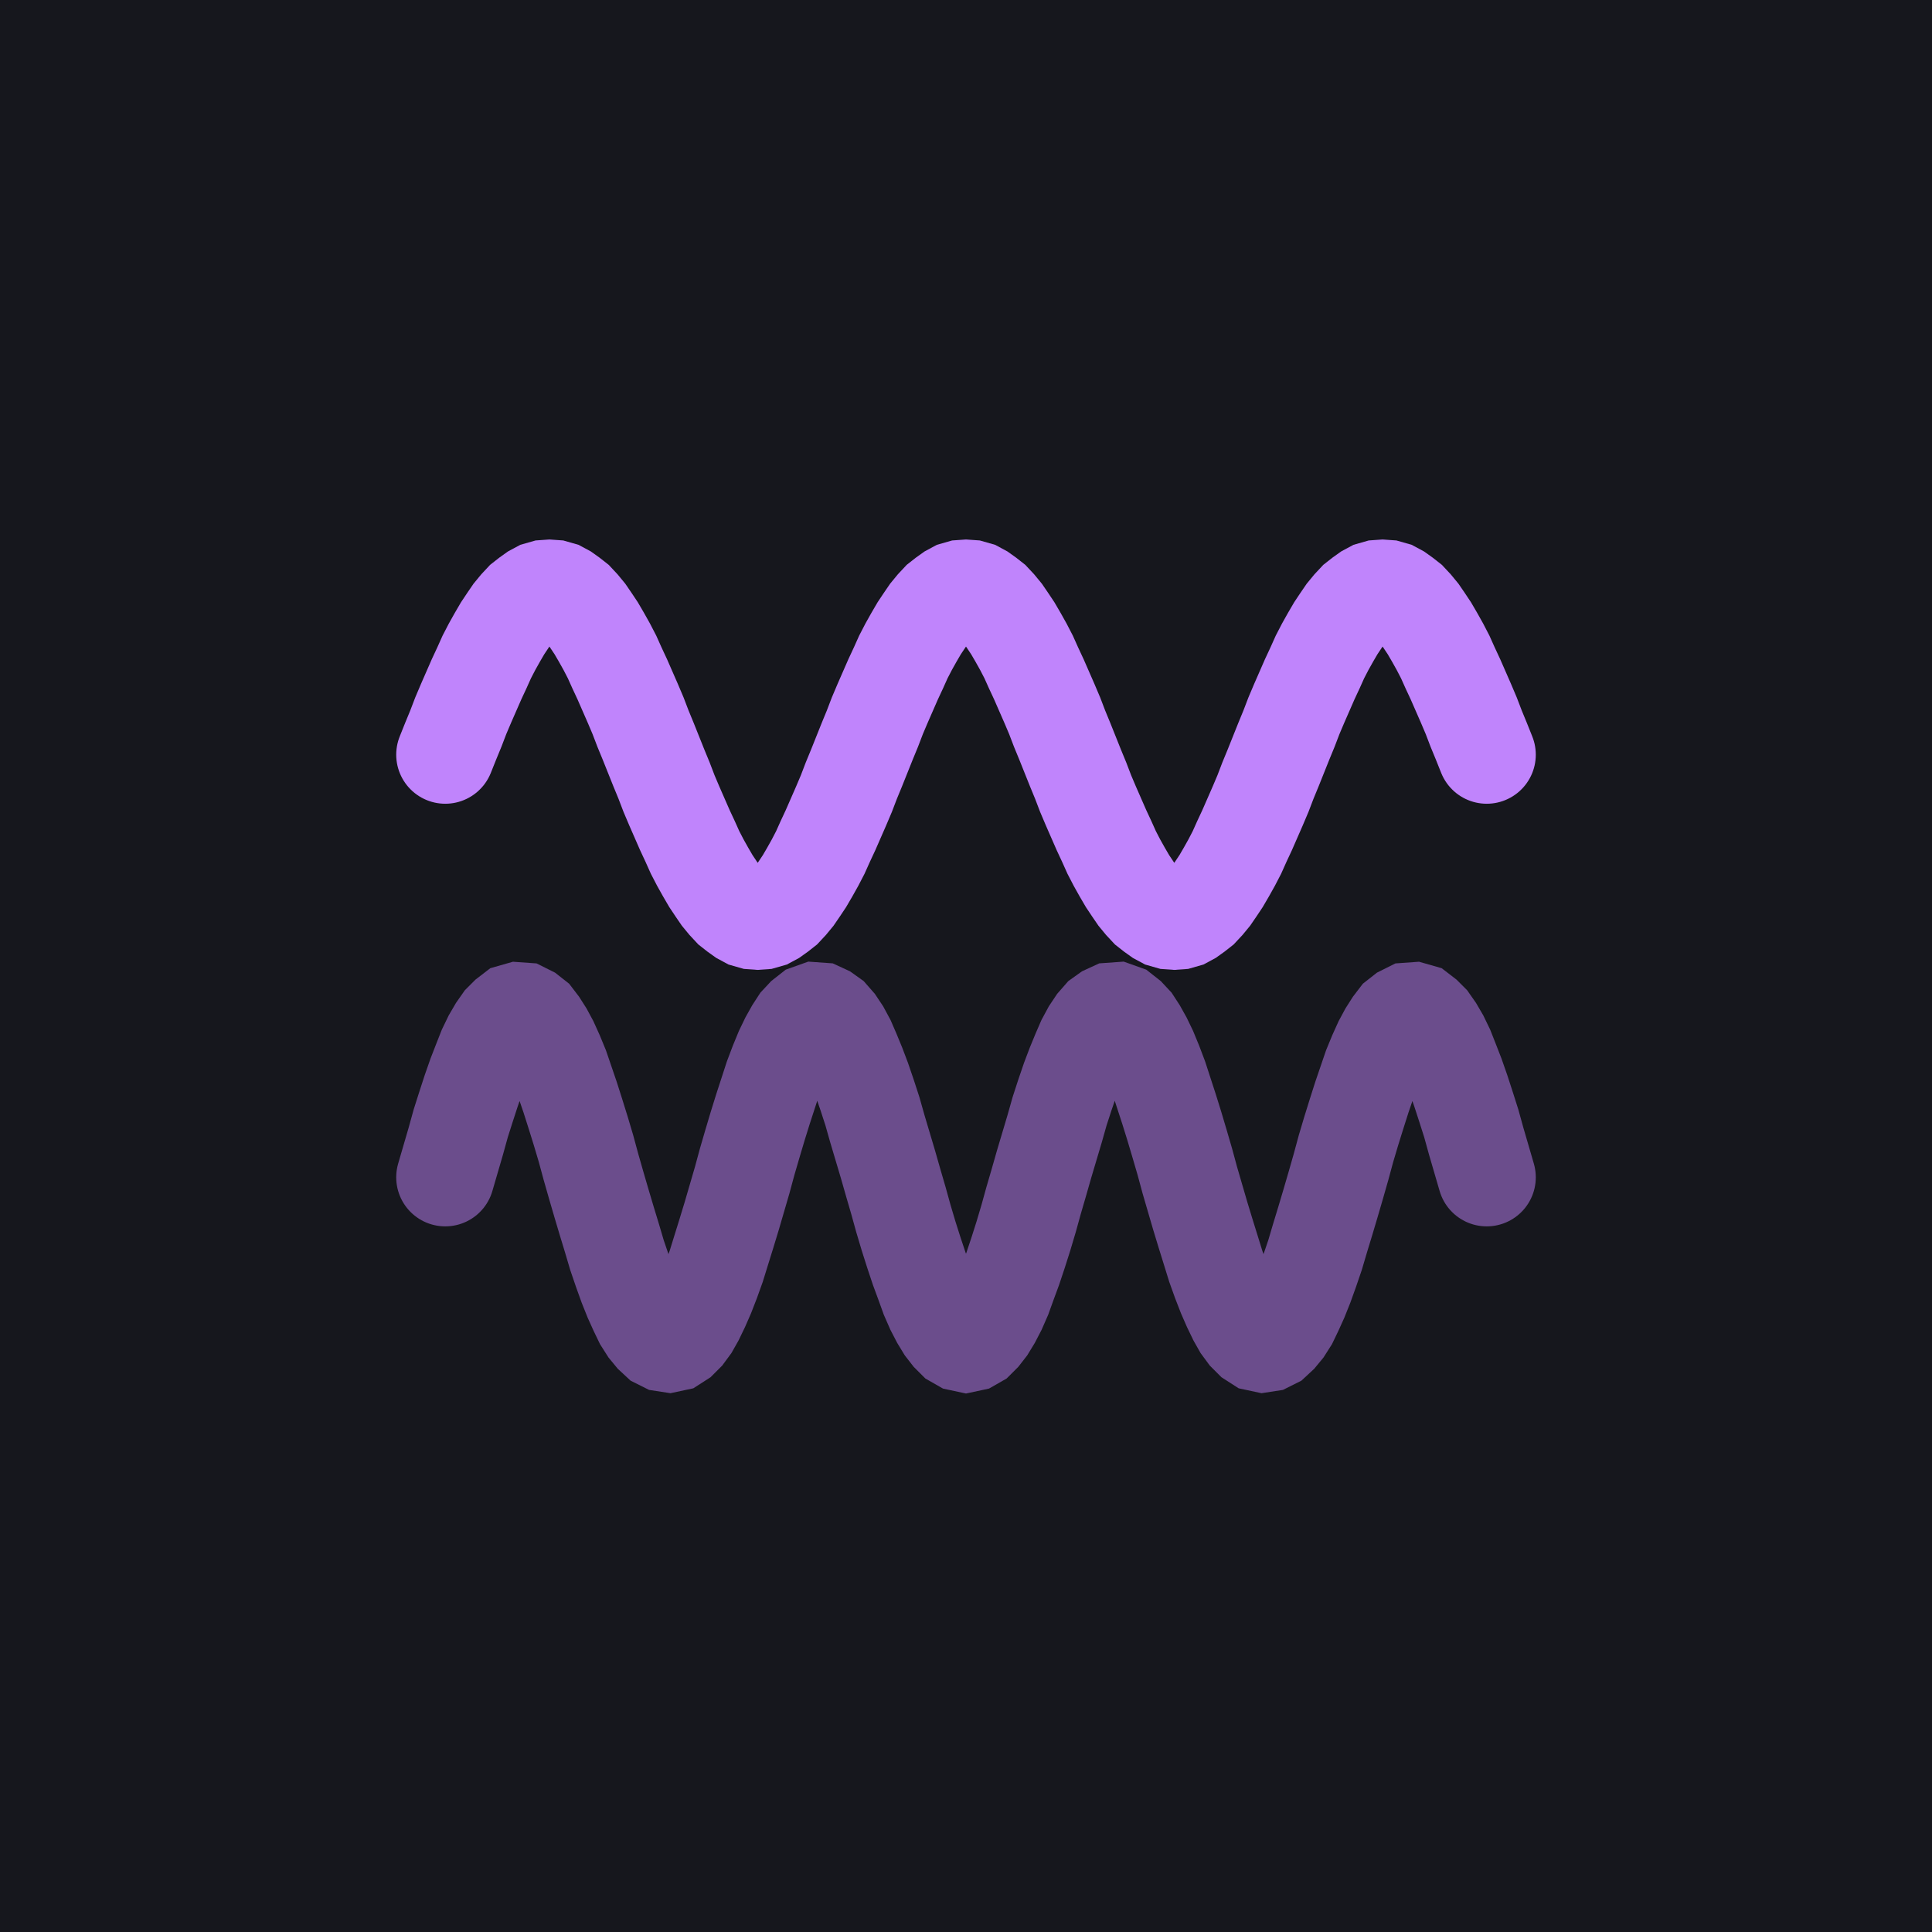
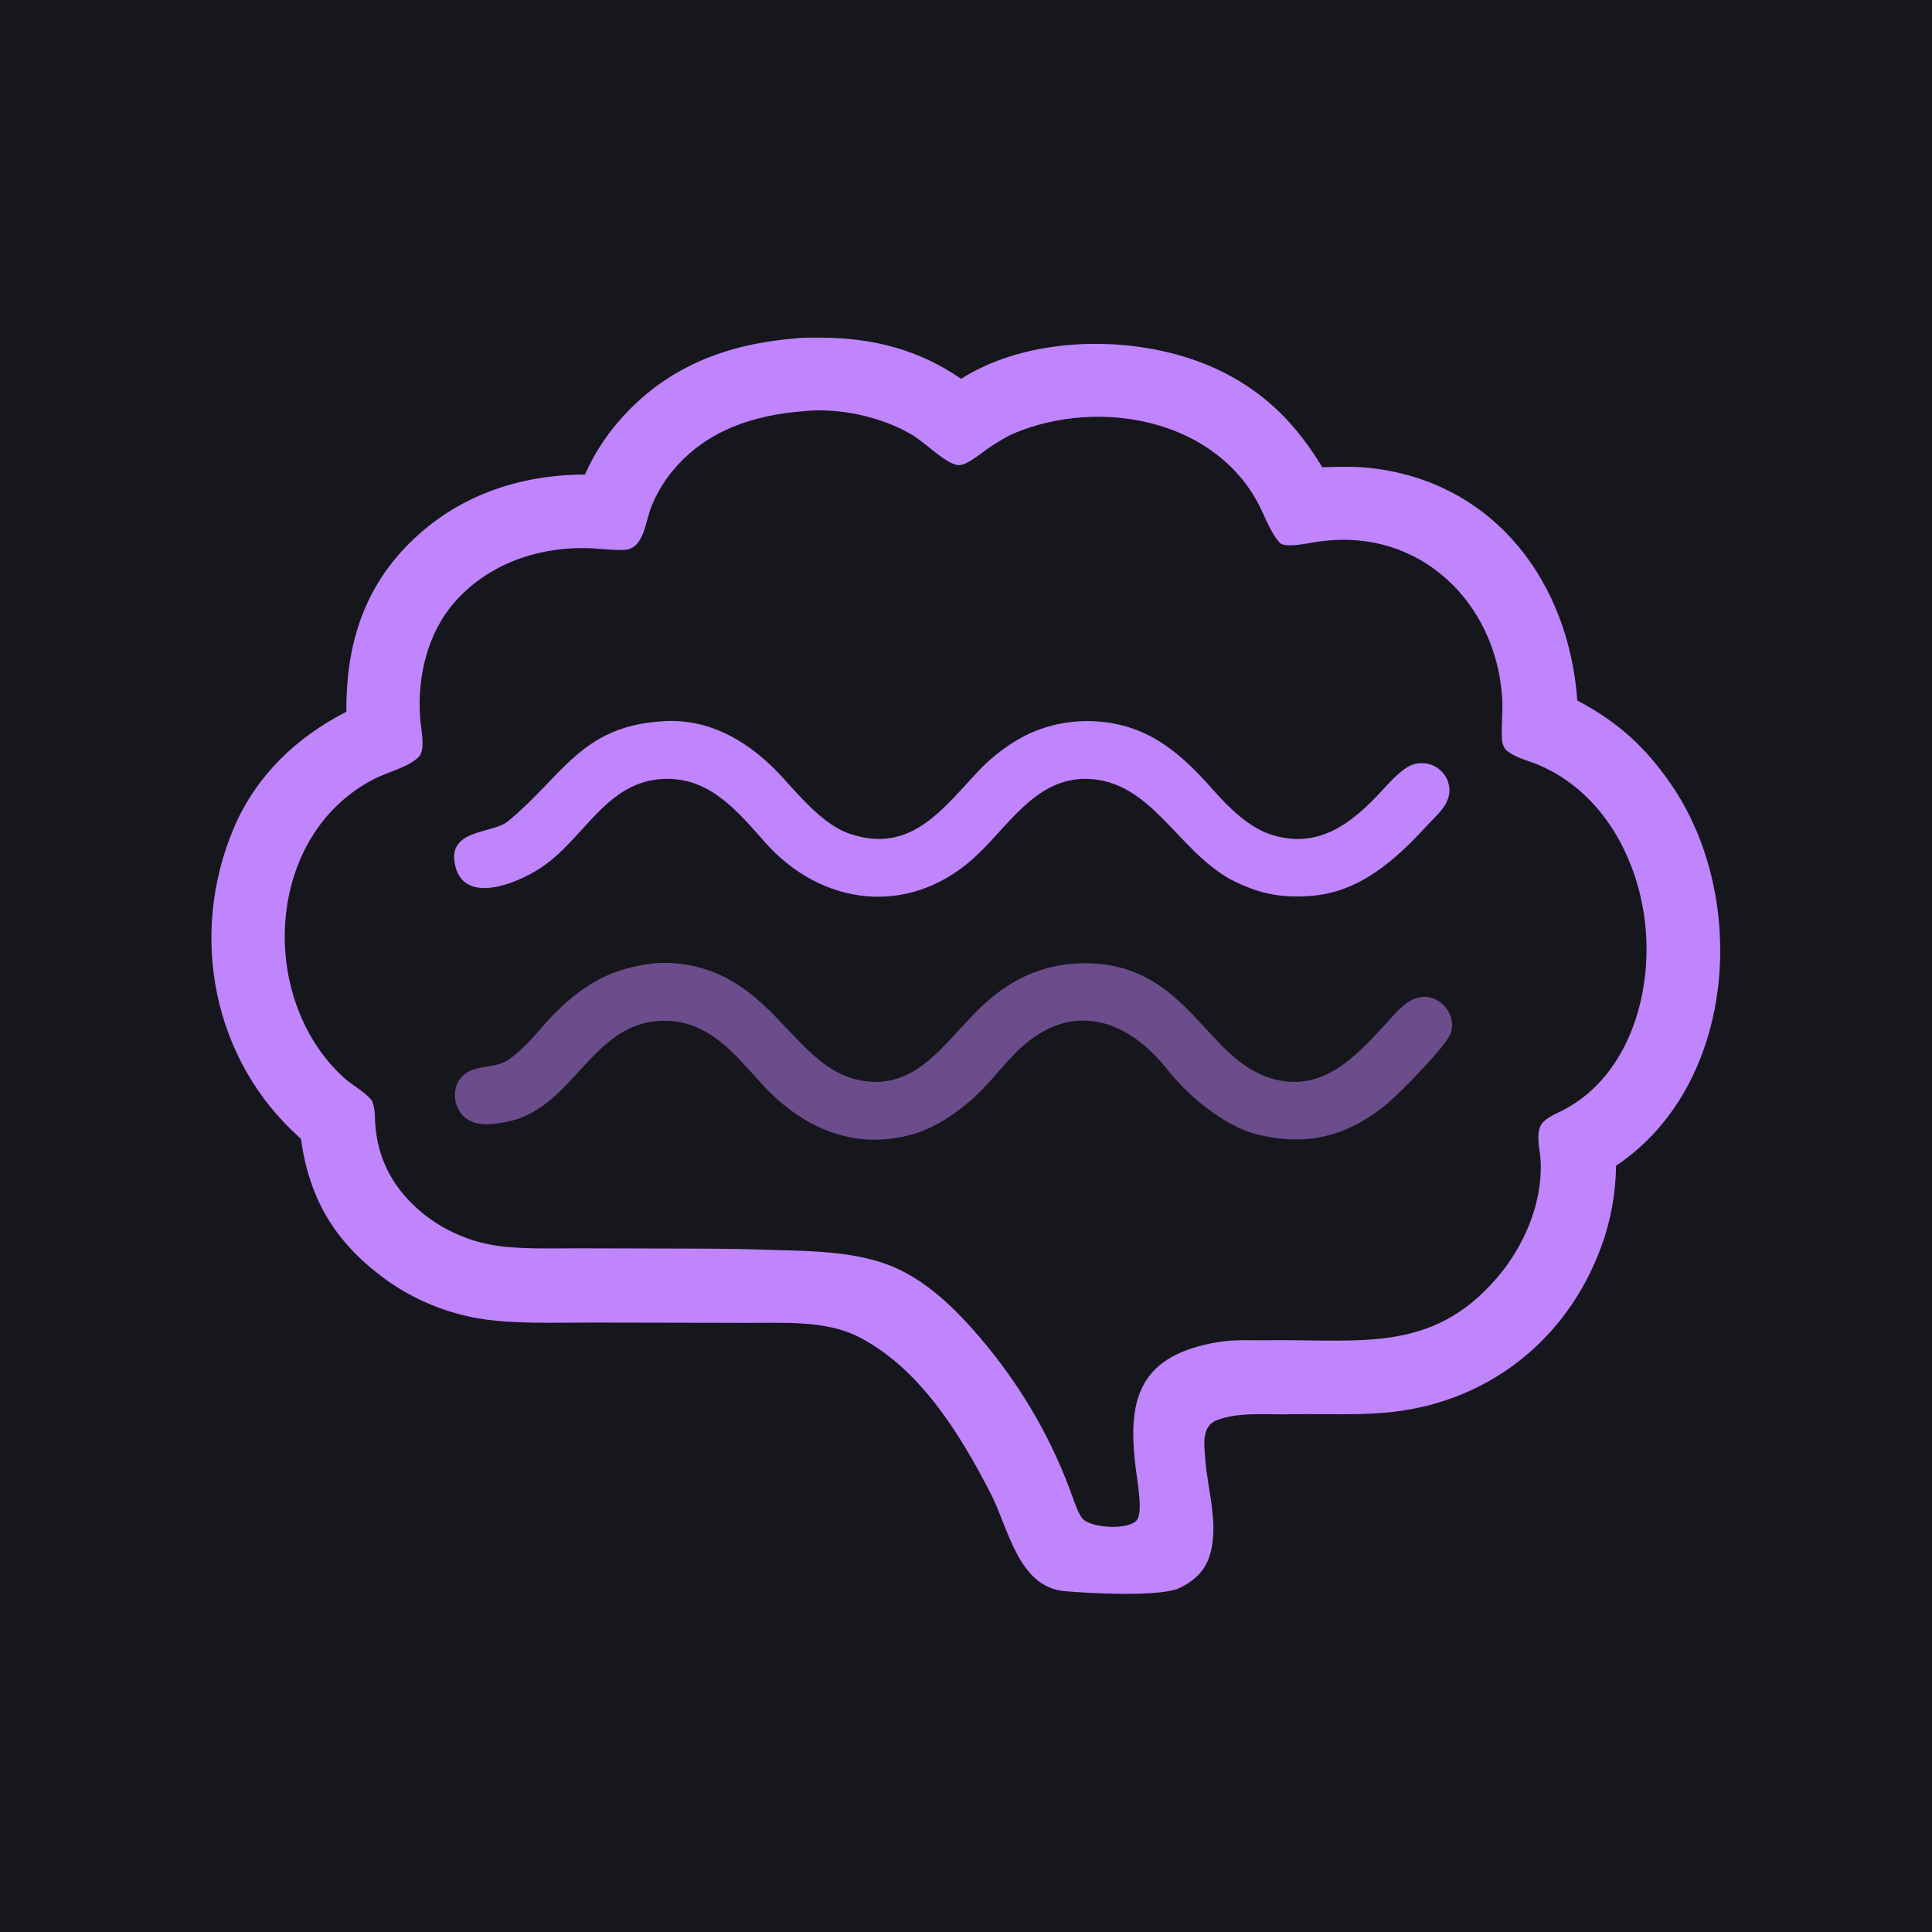
<svg xmlns="http://www.w3.org/2000/svg" viewBox="0 0 512 512" width="512" height="512" role="img" aria-label="Gnaural Web">
  <rect width="512" height="512" fill="#16171d" />
-   <g fill="none" stroke-linecap="round" stroke-width="26">
-     <path d="M118.0,200.0 L119.4,196.5 L120.8,193.1 L122.1,189.7 L123.5,186.4 L124.9,183.2 L126.3,180.0 L127.7,177.0 L129.0,174.1 L130.4,171.4 L131.8,168.9 L133.2,166.5 L134.6,164.4 L135.9,162.5 L137.3,160.8 L138.7,159.3 L140.1,158.2 L141.5,157.2 L142.8,156.5 L144.2,156.1 L145.6,156.0 L147.0,156.1 L148.4,156.5 L149.7,157.2 L151.1,158.2 L152.5,159.3 L153.9,160.8 L155.3,162.5 L156.6,164.4 L158.0,166.5 L159.4,168.9 L160.8,171.4 L162.2,174.1 L163.5,177.0 L164.9,180.0 L166.3,183.2 L167.7,186.4 L169.1,189.7 L170.4,193.1 L171.8,196.5 L173.2,200.0 L174.6,203.5 L176.0,206.9 L177.3,210.3 L178.7,213.6 L180.1,216.8 L181.5,220.0 L182.9,223.0 L184.2,225.9 L185.6,228.6 L187.0,231.1 L188.4,233.5 L189.8,235.6 L191.1,237.5 L192.5,239.2 L193.9,240.7 L195.3,241.8 L196.7,242.8 L198.0,243.5 L199.4,243.9 L200.8,244.0 L202.2,243.9 L203.6,243.5 L204.9,242.8 L206.3,241.8 L207.7,240.7 L209.1,239.2 L210.5,237.5 L211.8,235.6 L213.2,233.5 L214.6,231.1 L216.0,228.6 L217.4,225.9 L218.7,223.0 L220.1,220.0 L221.5,216.8 L222.9,213.6 L224.3,210.3 L225.6,206.9 L227.0,203.5 L228.4,200.0 L229.8,196.5 L231.2,193.1 L232.5,189.7 L233.9,186.4 L235.3,183.2 L236.7,180.0 L238.1,177.0 L239.4,174.1 L240.8,171.4 L242.2,168.9 L243.6,166.5 L245.0,164.4 L246.3,162.5 L247.7,160.8 L249.1,159.3 L250.5,158.2 L251.9,157.2 L253.2,156.5 L254.6,156.1 L256.0,156.0 L257.4,156.1 L258.8,156.5 L260.1,157.2 L261.5,158.2 L262.9,159.3 L264.3,160.8 L265.7,162.5 L267.0,164.4 L268.4,166.5 L269.8,168.9 L271.2,171.4 L272.6,174.1 L273.9,177.0 L275.3,180.0 L276.7,183.2 L278.1,186.4 L279.5,189.7 L280.8,193.1 L282.2,196.5 L283.6,200.0 L285.0,203.5 L286.4,206.9 L287.7,210.3 L289.1,213.6 L290.5,216.8 L291.9,220.0 L293.3,223.0 L294.6,225.9 L296.0,228.6 L297.4,231.1 L298.8,233.5 L300.2,235.6 L301.5,237.5 L302.9,239.2 L304.3,240.7 L305.7,241.8 L307.1,242.8 L308.4,243.5 L309.8,243.9 L311.2,244.0 L312.6,243.9 L314.0,243.5 L315.3,242.8 L316.7,241.8 L318.1,240.7 L319.5,239.2 L320.9,237.5 L322.2,235.6 L323.6,233.5 L325.0,231.1 L326.4,228.6 L327.8,225.9 L329.1,223.0 L330.5,220.0 L331.9,216.8 L333.3,213.6 L334.7,210.3 L336.0,206.9 L337.4,203.5 L338.8,200.0 L340.2,196.5 L341.6,193.1 L342.9,189.7 L344.3,186.4 L345.7,183.2 L347.1,180.0 L348.5,177.0 L349.8,174.1 L351.2,171.4 L352.6,168.9 L354.0,166.5 L355.4,164.4 L356.7,162.5 L358.1,160.8 L359.5,159.3 L360.9,158.2 L362.3,157.2 L363.6,156.5 L365.0,156.1 L366.4,156.0 L367.8,156.1 L369.2,156.5 L370.5,157.2 L371.9,158.2 L373.3,159.3 L374.7,160.8 L376.1,162.5 L377.4,164.4 L378.8,166.5 L380.2,168.9 L381.6,171.4 L383.0,174.1 L384.3,177.0 L385.7,180.0 L387.1,183.2 L388.5,186.4 L389.9,189.7 L391.2,193.1 L392.6,196.5 L394.0,200.0" stroke="#c084fc" />
-     <path d="M118.0,312.0 L119.4,307.2 L120.8,302.4 L122.1,297.7 L123.5,293.3 L124.9,289.0 L126.3,285.0 L127.7,281.4 L129.0,278.1 L130.4,275.2 L131.8,272.8 L133.2,270.8 L134.6,269.4 L135.9,268.4 L137.3,268.0 L138.7,268.1 L140.1,268.8 L141.5,269.9 L142.8,271.6 L144.2,273.8 L145.6,276.4 L147.0,279.5 L148.4,282.9 L149.7,286.7 L151.1,290.8 L152.5,295.2 L153.9,299.7 L155.3,304.4 L156.6,309.2 L158.0,314.1 L159.4,318.9 L160.8,323.6 L162.2,328.2 L163.5,332.6 L164.9,336.7 L166.3,340.6 L167.7,344.1 L169.1,347.2 L170.4,349.9 L171.8,352.1 L173.2,353.8 L174.6,355.1 L176.0,355.8 L177.3,356.0 L178.7,355.7 L180.1,354.8 L181.5,353.4 L182.9,351.5 L184.2,349.2 L185.6,346.3 L187.0,343.1 L188.4,339.5 L189.8,335.6 L191.1,331.4 L192.5,326.9 L193.9,322.3 L195.3,317.5 L196.7,312.7 L198.0,307.9 L199.4,303.1 L200.8,298.4 L202.2,293.9 L203.6,289.6 L204.9,285.6 L206.3,281.9 L207.7,278.5 L209.1,275.6 L210.5,273.1 L211.8,271.1 L213.2,269.6 L214.6,268.5 L216.0,268.0 L217.4,268.1 L218.7,268.7 L220.1,269.7 L221.5,271.3 L222.9,273.4 L224.3,276.0 L225.6,279.0 L227.0,282.4 L228.4,286.1 L229.8,290.2 L231.2,294.5 L232.5,299.1 L233.9,303.8 L235.3,308.5 L236.7,313.4 L238.1,318.2 L239.4,322.9 L240.8,327.6 L242.2,332.0 L243.6,336.2 L245.0,340.0 L246.3,343.6 L247.7,346.8 L249.1,349.5 L250.5,351.8 L251.9,353.6 L253.2,354.9 L254.6,355.7 L256.0,356.0 L257.4,355.7 L258.8,354.9 L260.1,353.6 L261.5,351.8 L262.9,349.5 L264.3,346.8 L265.7,343.6 L267.0,340.0 L268.4,336.2 L269.8,332.0 L271.2,327.6 L272.6,322.9 L273.9,318.2 L275.3,313.4 L276.7,308.5 L278.1,303.8 L279.5,299.1 L280.8,294.5 L282.2,290.2 L283.6,286.1 L285.0,282.4 L286.4,279.0 L287.7,276.0 L289.1,273.4 L290.5,271.3 L291.9,269.7 L293.3,268.7 L294.6,268.1 L296.0,268.0 L297.4,268.5 L298.8,269.6 L300.2,271.1 L301.5,273.1 L302.9,275.6 L304.3,278.5 L305.7,281.9 L307.1,285.6 L308.4,289.6 L309.8,293.9 L311.2,298.4 L312.6,303.1 L314.0,307.9 L315.3,312.7 L316.7,317.5 L318.1,322.3 L319.5,326.9 L320.9,331.4 L322.2,335.6 L323.6,339.5 L325.0,343.1 L326.4,346.3 L327.8,349.2 L329.1,351.5 L330.5,353.4 L331.9,354.8 L333.3,355.7 L334.7,356.0 L336.0,355.8 L337.4,355.1 L338.8,353.8 L340.2,352.1 L341.6,349.9 L342.9,347.2 L344.3,344.1 L345.7,340.6 L347.1,336.7 L348.5,332.6 L349.8,328.2 L351.2,323.6 L352.6,318.9 L354.0,314.1 L355.4,309.2 L356.7,304.4 L358.1,299.7 L359.5,295.2 L360.9,290.8 L362.3,286.7 L363.6,282.9 L365.0,279.5 L366.4,276.4 L367.8,273.8 L369.2,271.6 L370.5,269.9 L371.9,268.8 L373.3,268.1 L374.7,268.0 L376.1,268.4 L377.4,269.4 L378.8,270.8 L380.2,272.8 L381.6,275.2 L383.0,278.1 L384.3,281.4 L385.7,285.0 L387.1,289.0 L388.5,293.3 L389.9,297.7 L391.2,302.4 L392.6,307.2 L394.0,312.0" stroke="#c084fc" stroke-opacity="0.5" />
+   <g transform="translate(-0.86,1.38) scale(0.24829)">
+     <path fill="#c084fc" d="M 854.68 355.423 C 860.505 354.654 875.537 354.815 882.045 354.87 C 935.996 355.326 984.548 367.89 1029.27 398.748 C 1107.35 349.249 1229.02 351.002 1309.8 392.091 C 1356.56 415.876 1388.11 449.092 1414.79 493.144 C 1433.99 492.457 1451.88 492.061 1471.05 494.557 C 1600.57 511.428 1678.2 617.527 1686.96 742.126 C 1730.03 764.81 1759.77 791.786 1787.33 831.949 C 1870.57 953.237 1856.66 1152.78 1728.32 1238.71 C 1727.93 1273.29 1720.65 1307.45 1706.92 1339.2 C 1668.39 1429.92 1588.32 1490.05 1490.72 1501.36 C 1455.19 1505.48 1419.17 1503.31 1383.33 1503.88 C 1357.3 1504.83 1327.98 1501 1303.12 1509.86 C 1285.74 1516.05 1288.79 1535.6 1289.7 1549.7 C 1291.93 1584.62 1306.01 1624.35 1293.44 1658.15 C 1287.64 1673.75 1274.78 1684.12 1259.88 1690.48 C 1235.44 1698.79 1167.16 1695.11 1139.92 1692.77 C 1090.28 1688.5 1079.91 1625.67 1061.12 1589.07 C 1028.52 1525.55 984.339 1453.05 917.883 1420.39 C 883.895 1403.78 839.41 1406.51 802.422 1406.39 L 635.864 1406.06 C 597.219 1406.02 546.51 1408.04 509.969 1400.86 C 474.834 1394.16 441.65 1379.66 412.86 1358.44 C 360.176 1319.19 333.725 1273.97 324.591 1209.84 C 230.442 1126.96 204.288 992.103 253.355 877.487 C 276.984 822.291 320.092 781.172 373.126 754.141 C 372.599 685.368 390.473 624.147 440.117 574.56 C 491.039 523.696 556.979 501.208 627.849 500.95 C 636.84 480.525 648.819 461.551 663.392 444.65 C 714.088 385.749 779.277 361.303 854.68 355.423 z" />
+     <path fill="#16171d" d="M 860.536 433.412 C 897.613 429.146 944.749 439.096 977.069 458.664 C 992.547 468.036 1011.2 488.154 1025.41 490.839 C 1034.92 492.636 1054.4 474.816 1062.8 469.806 C 1070.34 465.214 1078.66 459.85 1086.82 456.48 C 1174.94 420.09 1294.91 440.234 1344.57 528.469 C 1352.52 542.609 1358.64 561.704 1369.1 573.487 C 1375.61 580.821 1405.52 572.607 1413.81 572.154 C 1518.02 558.369 1599.66 636.242 1606.72 738.141 C 1607.78 753.456 1605.66 768.681 1606.57 783.899 C 1606.75 786.951 1608.38 792.426 1610.74 794.686 C 1620.26 803.317 1634.67 806.153 1646.45 811.216 C 1710.98 839.095 1748.4 903.924 1758.36 971.991 C 1769.45 1047.82 1744.76 1141.65 1671.71 1179.43 C 1663.96 1183.44 1650.58 1188.51 1647.38 1196.92 C 1642.76 1209.1 1647.68 1223.11 1647.97 1235.72 C 1649.2 1276.55 1632.82 1317.33 1608.44 1349.53 C 1538.14 1439.27 1460.33 1424 1360.24 1424.91 C 1341.19 1425.37 1322.3 1423.74 1303.38 1426.91 C 1212.98 1442.09 1205.89 1494.8 1217.13 1572.23 C 1218.38 1582.23 1222.88 1609.12 1216.94 1616.82 C 1208.53 1627.72 1167.75 1625.86 1158.6 1615.02 C 1154.96 1610.7 1151.26 1600.44 1149.17 1594.85 C 1128.59 1535.76 1097.26 1480.44 1057.66 1431.99 C 1030.63 1398.93 997.57 1364.13 957.797 1346.99 C 919.039 1330.29 871.201 1329.74 829.508 1328.57 C 802.153 1327.66 774.786 1327.19 747.416 1327.15 L 621.134 1326.83 C 592.483 1326.78 552.656 1328.25 525.741 1322.66 C 498.769 1317.32 473.576 1305.28 452.485 1287.64 C 419.885 1259.98 403.73 1225.48 403.581 1183.77 C 403.569 1180.62 401.926 1171.17 400.143 1168.83 C 392.263 1159.15 379.764 1153.21 370.33 1144.57 C 277.625 1059.76 286.223 884.877 403.547 825.501 C 417.947 818.213 439.604 813.299 450.539 802.2 C 458.465 794.155 451.999 769.579 451.846 759.104 C 448.796 716.588 459.886 670.411 488.185 637.745 C 522.783 597.809 574.286 579.13 626.264 579.4 C 640.839 579.476 654.885 581.891 669.132 581.391 C 691.467 580.606 691.646 551.394 699.632 532.821 C 705.515 518.974 713.506 506.121 723.322 494.719 C 758.484 453.672 808.178 437.411 860.536 433.412 z" />
+     <path fill="#c084fc" d="M 708.523 764.419 C 761.599 759.866 805.808 787.698 839.844 825.409 C 858.896 846.518 883.485 875.224 910.322 884.328 C 975.985 906.604 1009.77 857.513 1049.29 815.781 C 1063 801.301 1083.86 785.775 1101.87 777.54 C 1125.15 766.923 1150.76 762.459 1176.26 764.575 C 1230.44 768.871 1264.65 799.252 1298.81 838.12 C 1314.49 855.965 1336.04 877.04 1358.54 884.688 C 1409.04 901.856 1445.52 874.293 1478.28 838.522 C 1485.97 830.129 1498.86 815.925 1509 811.497 C 1516.51 808.182 1525.06 808.119 1532.62 811.323 C 1539.94 814.406 1546.45 821.117 1548.97 828.623 C 1555.77 849.832 1538.8 862.373 1526.34 875.886 C 1492.2 912.891 1454.2 947.19 1401.52 950.764 C 1368.46 953.005 1346.26 947.939 1317.23 933.264 C 1258.95 900.993 1232.37 827.756 1163.76 825.745 C 1107.51 824.633 1078.68 878.571 1041.52 911.449 C 972.272 972.711 880.6 961.364 820.543 894.046 C 792.346 862.439 763.601 826.443 717.255 825.758 C 653.788 824.82 630.352 884.503 585.822 917.118 C 562.995 934.205 497.373 964.722 488.776 915.746 C 482.333 879.038 529.147 884.636 545.906 870.823 C 603.794 823.111 623.463 770.335 708.523 764.419 z" />
+     <path fill="#c084fc" fill-opacity="0.5" d="M 696.549 1023.37 C 712.119 1020.77 731.698 1022.54 746.976 1026.3 C 829.752 1046.68 854.363 1130.91 916.74 1146.43 C 975.008 1160.94 1005.69 1115.68 1040.87 1078.97 C 1053.65 1065.63 1067.77 1053.26 1083.67 1043.78 C 1107.64 1029.48 1133.89 1022.5 1161.76 1022.58 C 1272.8 1022.92 1289.87 1128.07 1364.43 1146.59 C 1416.1 1159.43 1450.08 1122.48 1481.91 1088.02 C 1489.92 1079.34 1498.05 1068.75 1508.39 1062.8 C 1515.07 1058.95 1523.51 1057.05 1531.03 1059.35 C 1538.7 1061.7 1545.49 1066.88 1549.32 1073.95 C 1553.2 1081.11 1554.63 1088.63 1552.16 1096.52 C 1547.77 1110.52 1498.05 1160.56 1485.24 1171.36 C 1475.23 1179.97 1464.34 1187.5 1452.75 1193.83 C 1414.93 1214.05 1375.86 1214.85 1335.61 1202.45 C 1303.06 1190.07 1270.67 1162.77 1249.16 1135.63 C 1207.62 1083.2 1149.63 1062.82 1095.16 1110.91 C 1075.82 1127.99 1060.51 1150.77 1040.67 1167.97 C 1019.49 1186.34 995.369 1202.27 967.246 1207.58 C 908.076 1220.42 855.621 1194.39 816.186 1150.93 C 787.395 1119.21 759.936 1083.96 712.764 1083.95 C 634.041 1083.93 616.589 1178.58 543.344 1191.96 C 529.667 1194.46 513.804 1197.02 501.621 1188.6 C 487.933 1179.45 484.746 1157.66 495.222 1145.04 C 508.549 1128.98 531.13 1136.83 547.751 1124.51 C 562.549 1113.54 573.422 1100.71 585.428 1086.82 C 617.145 1051.78 649.152 1029.34 696.549 1023.37 z" />
  </g>
</svg>
